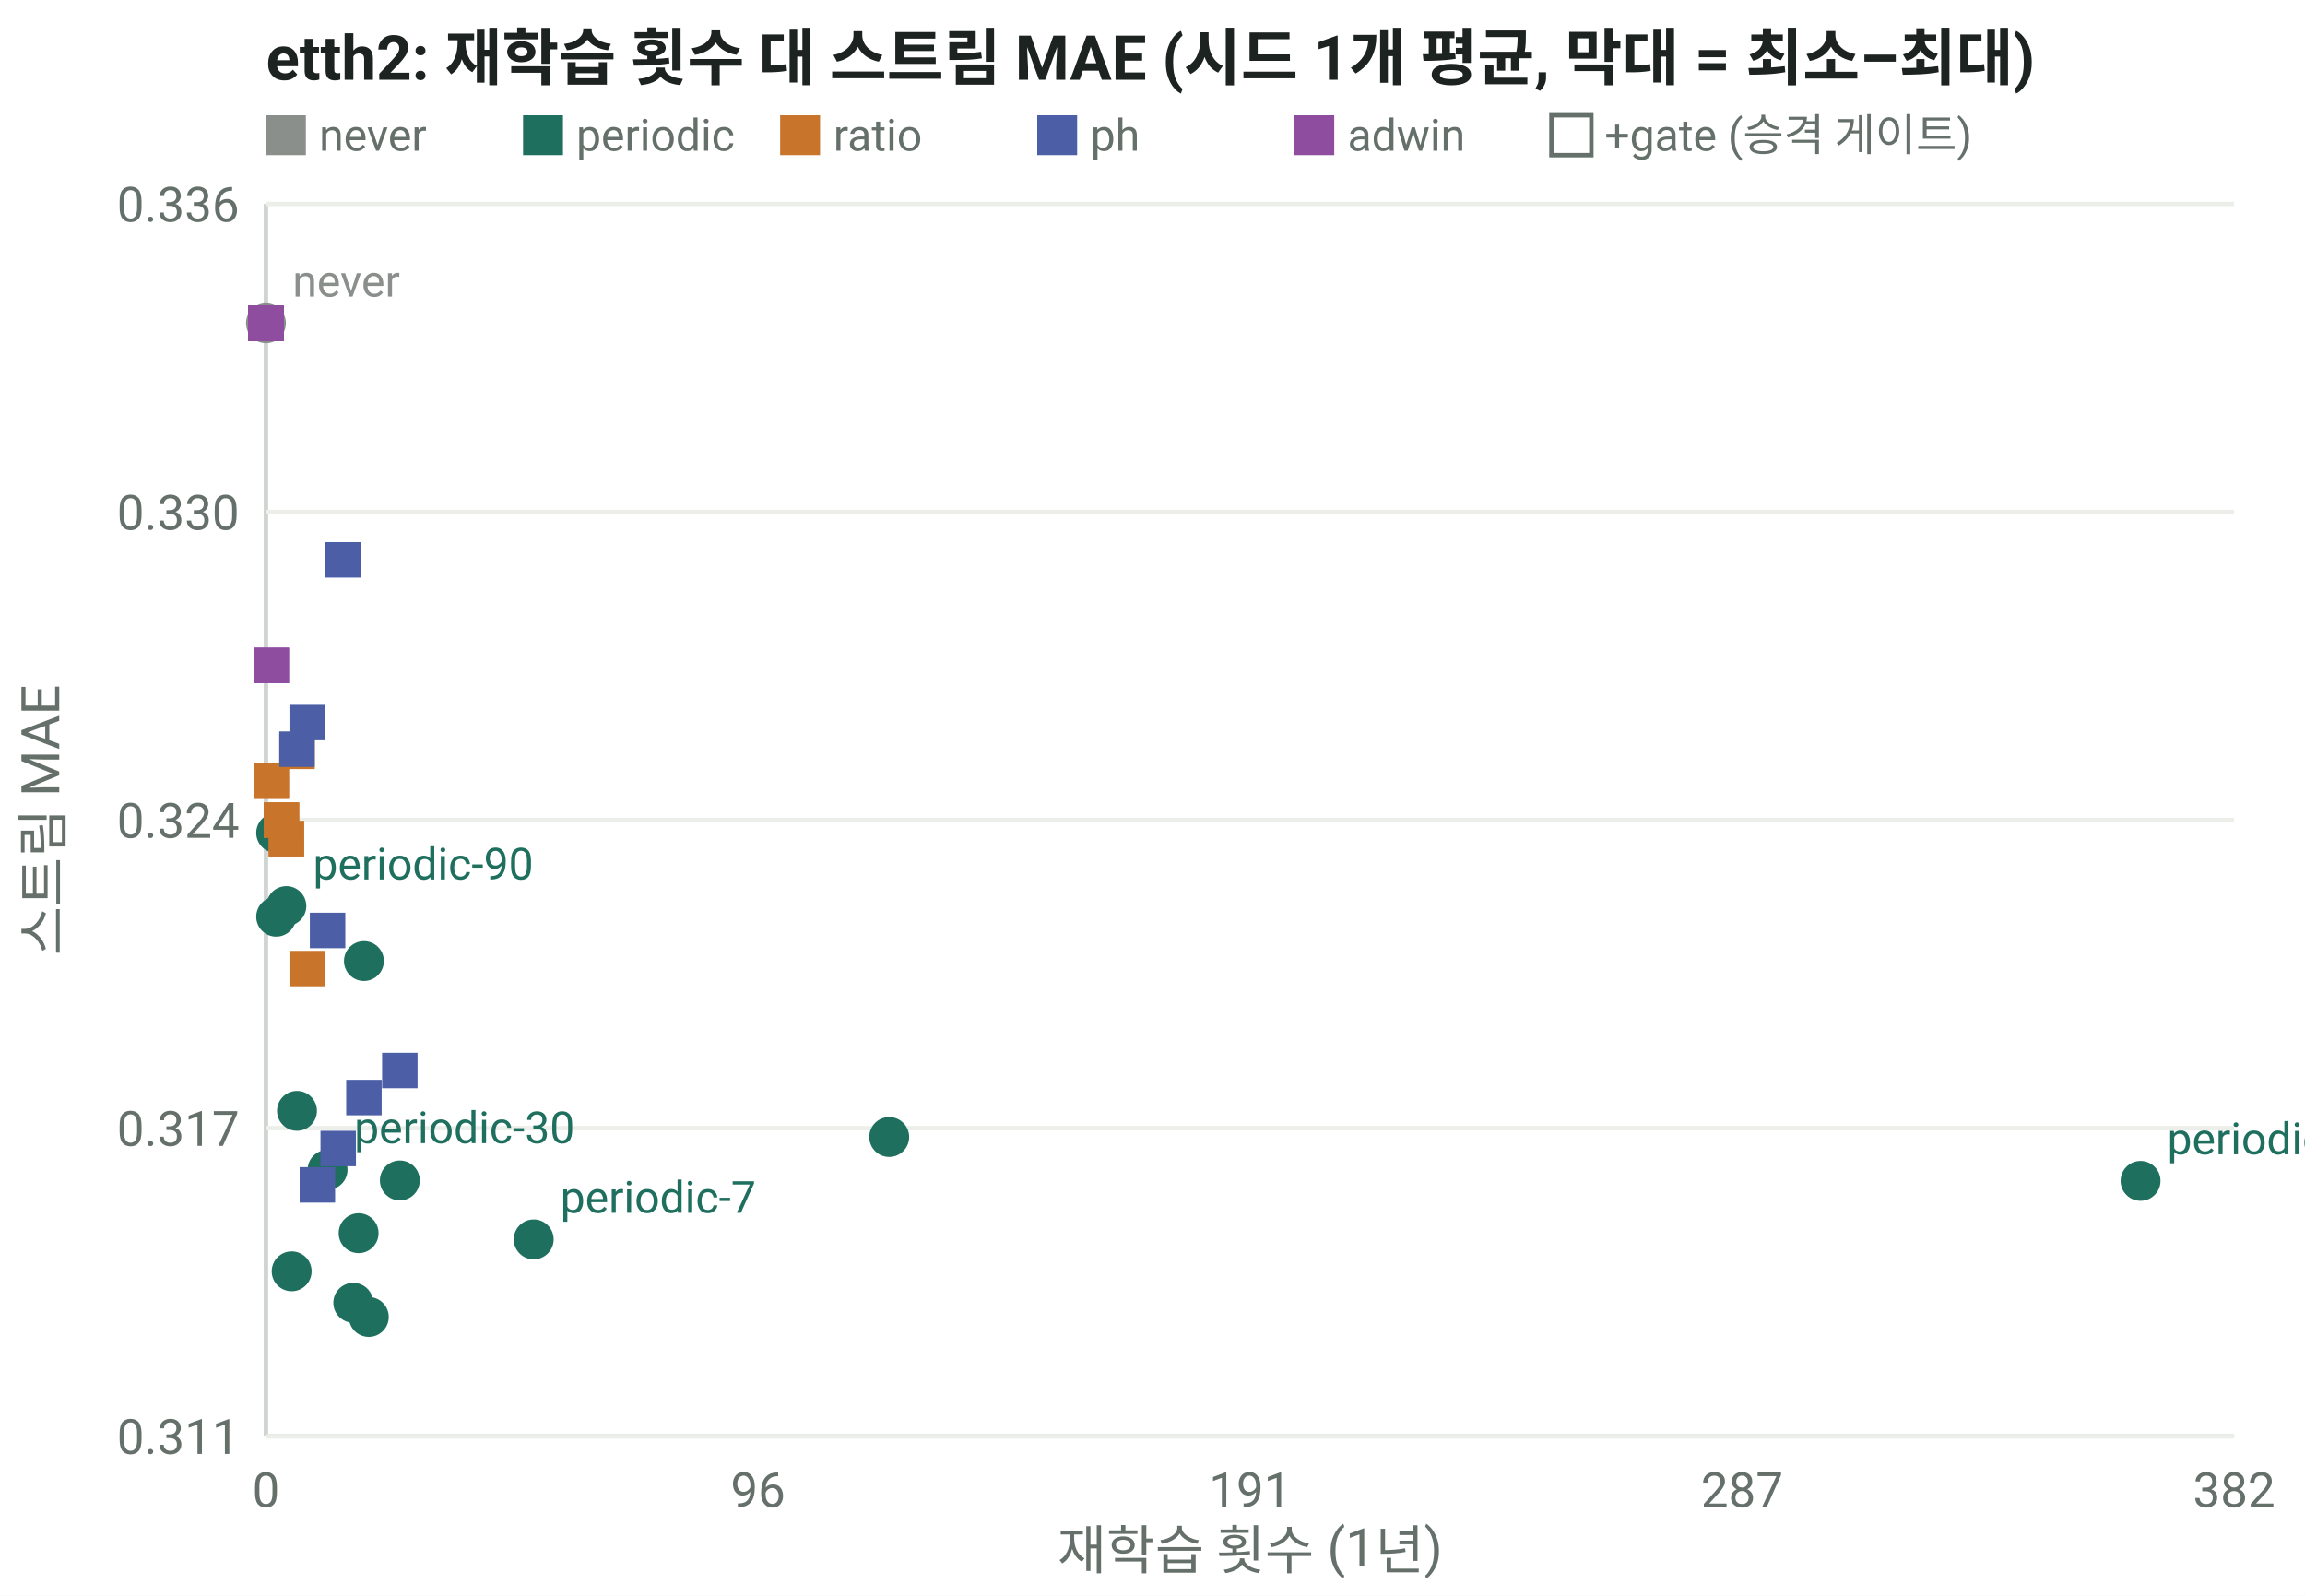
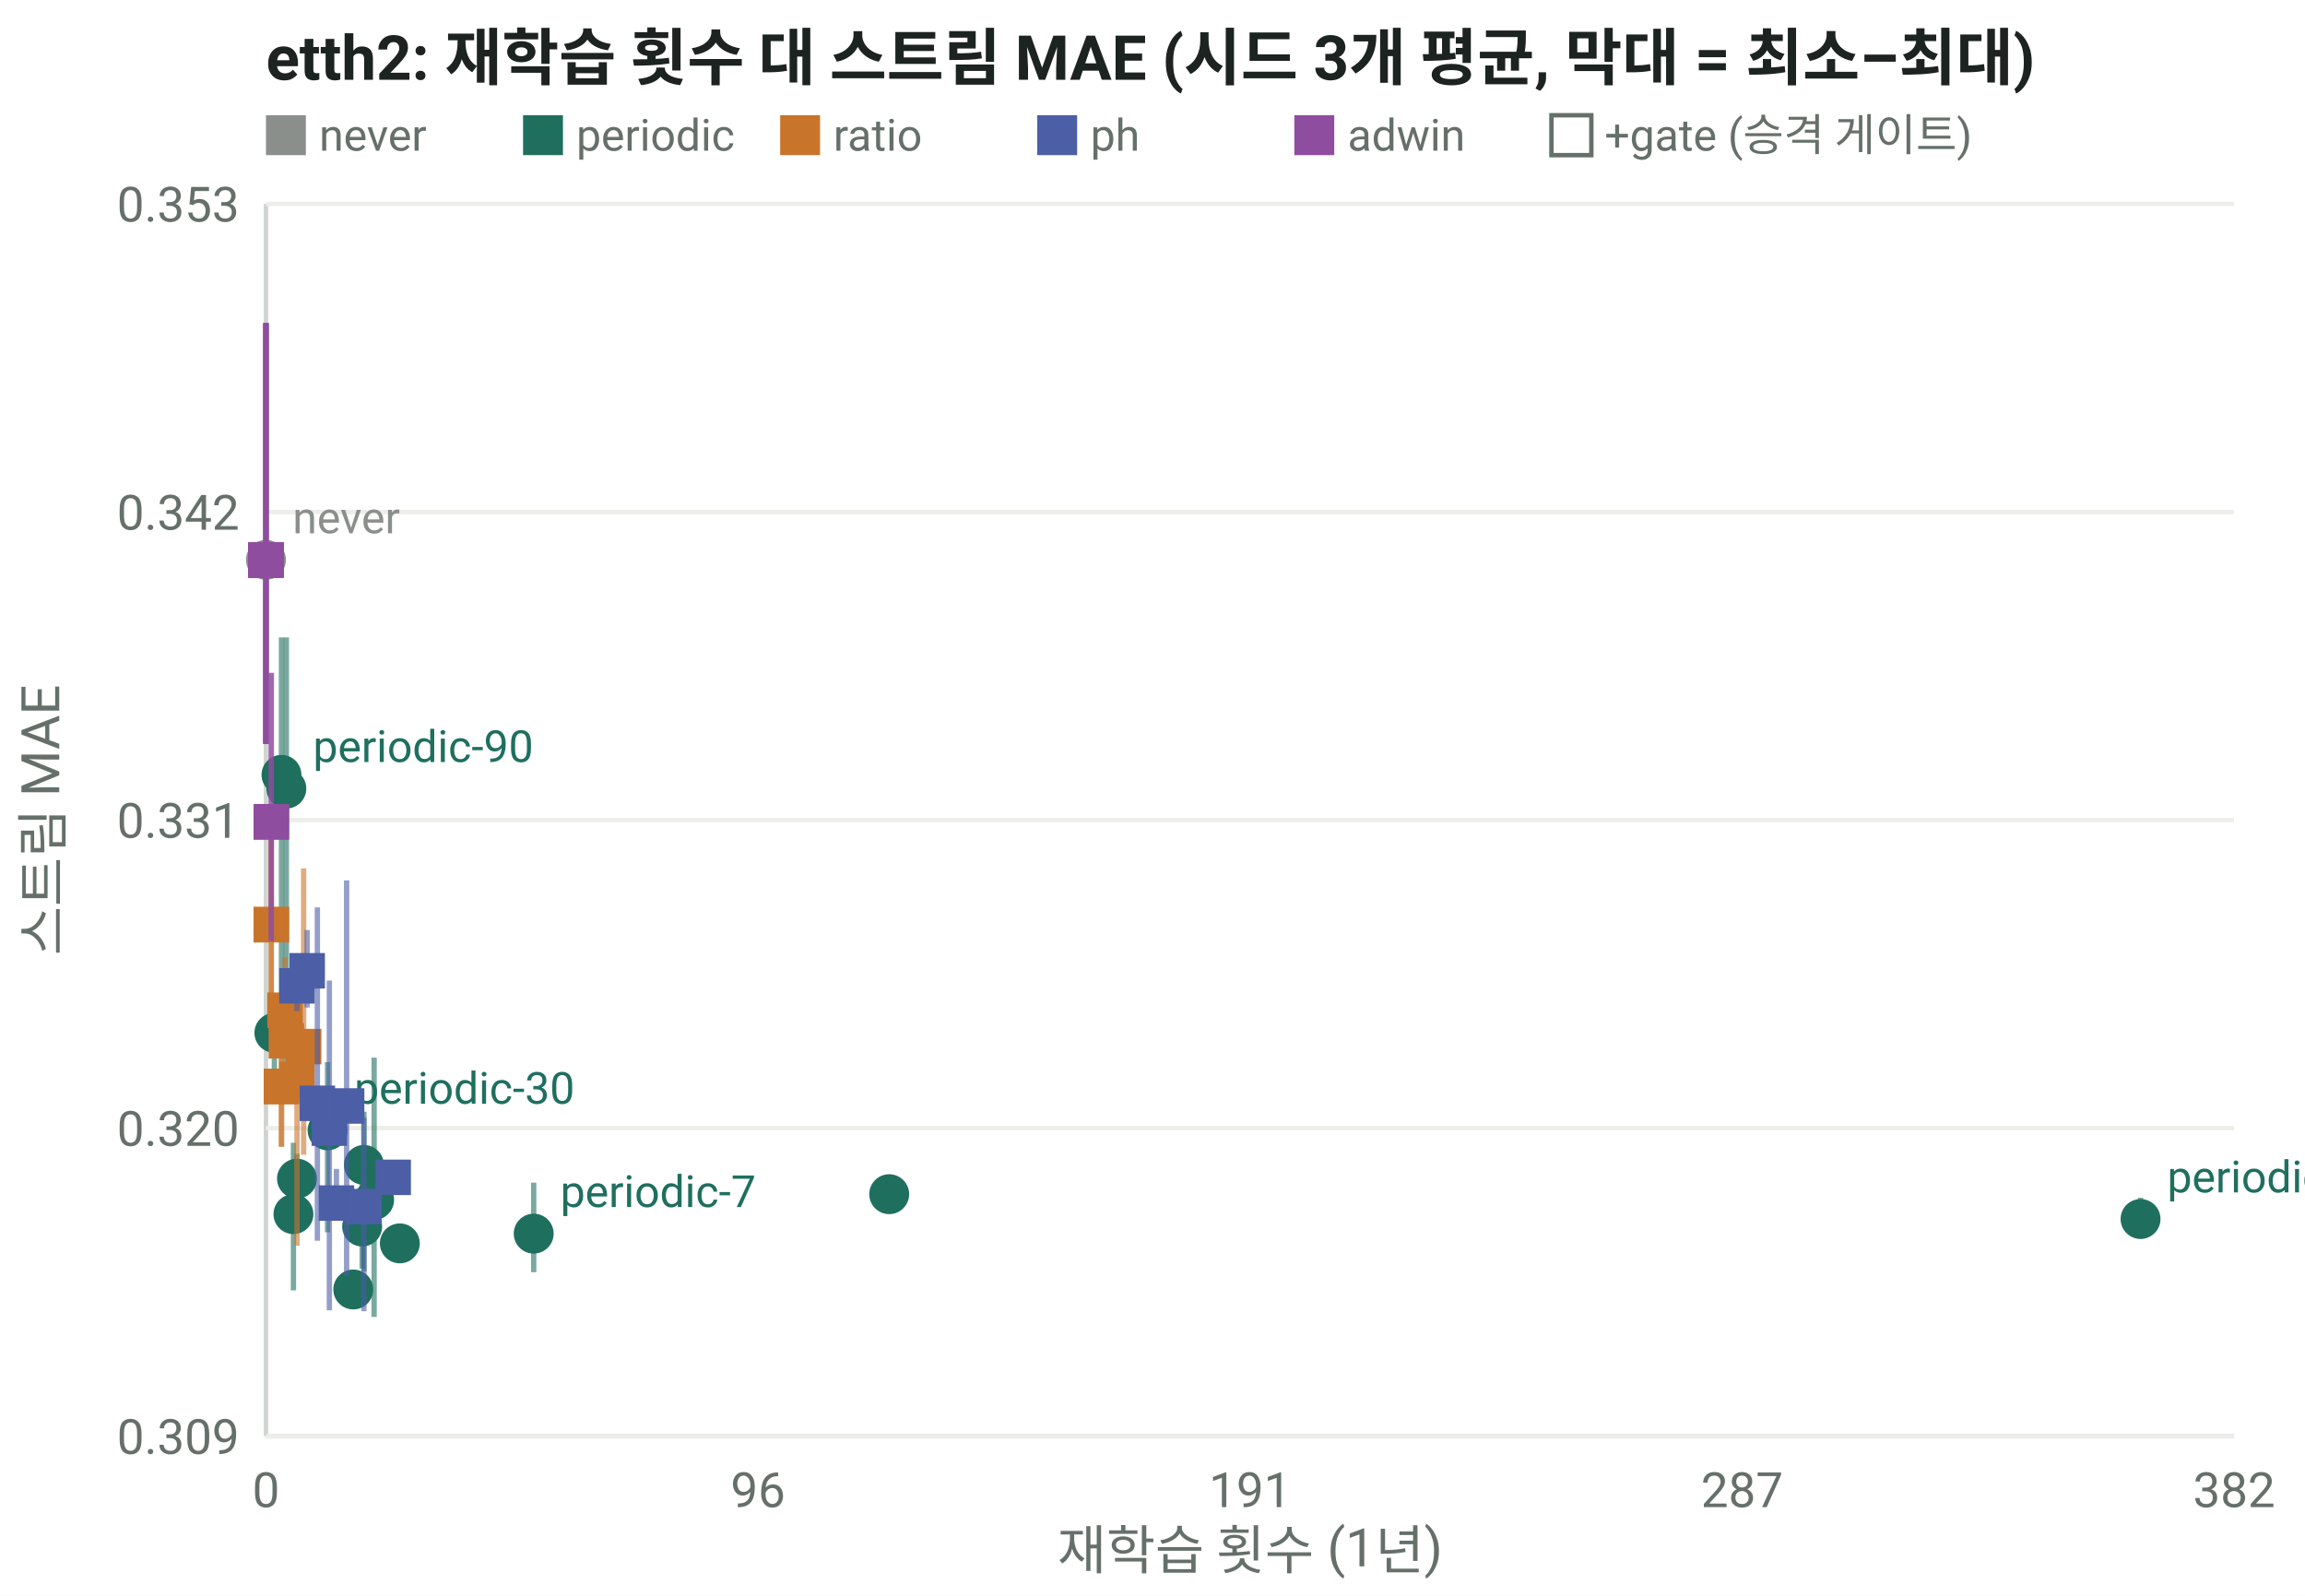
<svg xmlns="http://www.w3.org/2000/svg" viewBox="0 0 520 360" width="520" height="360" font-family="system-ui, -apple-system, Segoe UI, Roboto, Noto Sans KR, sans-serif" font-size="12">
  <rect width="520" height="360" fill="white" />
-   <text x="60" y="18" font-size="14" font-weight="600" fill="#1d2320">etth2: 재학습 횟수 대 스트림 MAE (시드 1개 평균, 막대 = 최소–최대)</text>
+   <text x="60" y="18" font-size="14" font-weight="600" fill="#1d2320">etth2: 재학습 횟수 대 스트림 MAE (시드 3개 평균, 막대 = 최소–최대)</text>
  <text x="282.0" y="354" text-anchor="middle" fill="#66706a">재학습 횟수 (1년)</text>
  <text transform="translate(14,185.0) rotate(-90)" text-anchor="middle" fill="#66706a">스트림 MAE</text>
  <line x1="60" x2="504" y1="324" y2="324" stroke="#cfd4d0" />
  <line x1="60" x2="60" y1="46" y2="324" stroke="#cfd4d0" />
  <line x1="60" x2="504" y1="324.0" y2="324.0" stroke="#eceeea" />
-   <text x="54" y="328.0" text-anchor="end" fill="#66706a" font-size="11">0.311</text>
+   <text x="54" y="328.0" text-anchor="end" fill="#66706a" font-size="11">0.309</text>
  <text x="60.0" y="340" text-anchor="middle" fill="#66706a" font-size="11">0</text>
  <line x1="60" x2="504" y1="254.5" y2="254.5" stroke="#eceeea" />
-   <text x="54" y="258.5" text-anchor="end" fill="#66706a" font-size="11">0.317</text>
+   <text x="54" y="258.5" text-anchor="end" fill="#66706a" font-size="11">0.320</text>
  <text x="171.0" y="340" text-anchor="middle" fill="#66706a" font-size="11">96</text>
  <line x1="60" x2="504" y1="185.0" y2="185.0" stroke="#eceeea" />
-   <text x="54" y="189.0" text-anchor="end" fill="#66706a" font-size="11">0.324</text>
+   <text x="54" y="189.0" text-anchor="end" fill="#66706a" font-size="11">0.331</text>
  <text x="282.0" y="340" text-anchor="middle" fill="#66706a" font-size="11">191</text>
  <line x1="60" x2="504" y1="115.5" y2="115.5" stroke="#eceeea" />
-   <text x="54" y="119.5" text-anchor="end" fill="#66706a" font-size="11">0.330</text>
+   <text x="54" y="119.5" text-anchor="end" fill="#66706a" font-size="11">0.342</text>
  <text x="393.0" y="340" text-anchor="middle" fill="#66706a" font-size="11">287</text>
  <line x1="60" x2="504" y1="46.0" y2="46.0" stroke="#eceeea" />
-   <text x="54" y="50.0" text-anchor="end" fill="#66706a" font-size="11">0.336</text>
+   <text x="54" y="50.0" text-anchor="end" fill="#66706a" font-size="11">0.353</text>
  <text x="504.0" y="340" text-anchor="middle" fill="#66706a" font-size="11">382</text>
-   <line x1="60.0" x2="60.0" y1="72.9" y2="72.9" stroke="#8a8f8c" stroke-width="1.2" opacity=".6" />
-   <circle cx="60.0" cy="72.9" r="4.5" fill="#8a8f8c" />
-   <text x="66.0" y="66.9" font-size="10" fill="#8a8f8c">never</text>
-   <line x1="482.9" x2="482.9" y1="266.4" y2="266.4" stroke="#1f6f5f" stroke-width="1.2" opacity=".6" />
-   <circle cx="482.9" cy="266.4" r="4.5" fill="#1f6f5f" />
-   <text x="488.9" y="260.4" font-size="10" fill="#1f6f5f">periodic-1</text>
-   <line x1="83.2" x2="83.2" y1="297.1" y2="297.1" stroke="#1f6f5f" stroke-width="1.2" opacity=".6" />
-   <circle cx="83.2" cy="297.1" r="4.5" fill="#1f6f5f" />
-   <line x1="200.6" x2="200.6" y1="256.5" y2="256.5" stroke="#1f6f5f" stroke-width="1.2" opacity=".6" />
-   <circle cx="200.6" cy="256.5" r="4.5" fill="#1f6f5f" />
-   <line x1="82.1" x2="82.1" y1="216.8" y2="216.8" stroke="#1f6f5f" stroke-width="1.2" opacity=".6" />
-   <circle cx="82.1" cy="216.8" r="4.5" fill="#1f6f5f" />
-   <line x1="120.4" x2="120.4" y1="279.6" y2="279.6" stroke="#1f6f5f" stroke-width="1.2" opacity=".6" />
-   <circle cx="120.4" cy="279.6" r="4.5" fill="#1f6f5f" />
-   <text x="126.4" y="273.6" font-size="10" fill="#1f6f5f">periodic-7</text>
-   <line x1="80.9" x2="80.9" y1="278.2" y2="278.2" stroke="#1f6f5f" stroke-width="1.2" opacity=".6" />
-   <circle cx="80.9" cy="278.2" r="4.5" fill="#1f6f5f" />
-   <line x1="90.2" x2="90.2" y1="266.3" y2="266.3" stroke="#1f6f5f" stroke-width="1.2" opacity=".6" />
-   <circle cx="90.2" cy="266.3" r="4.5" fill="#1f6f5f" />
-   <line x1="79.7" x2="79.7" y1="293.9" y2="293.9" stroke="#1f6f5f" stroke-width="1.2" opacity=".6" />
-   <circle cx="79.7" cy="293.9" r="4.5" fill="#1f6f5f" />
-   <line x1="73.9" x2="73.9" y1="263.9" y2="263.9" stroke="#1f6f5f" stroke-width="1.2" opacity=".6" />
-   <circle cx="73.9" cy="263.9" r="4.5" fill="#1f6f5f" />
-   <text x="79.9" y="257.9" font-size="10" fill="#1f6f5f">periodic-30</text>
-   <line x1="65.8" x2="65.8" y1="286.8" y2="286.8" stroke="#1f6f5f" stroke-width="1.2" opacity=".6" />
-   <circle cx="65.8" cy="286.8" r="4.5" fill="#1f6f5f" />
-   <line x1="67.0" x2="67.0" y1="250.6" y2="250.6" stroke="#1f6f5f" stroke-width="1.2" opacity=".6" />
-   <circle cx="67.0" cy="250.6" r="4.5" fill="#1f6f5f" />
-   <line x1="62.3" x2="62.3" y1="206.8" y2="206.8" stroke="#1f6f5f" stroke-width="1.2" opacity=".6" />
-   <circle cx="62.3" cy="206.8" r="4.5" fill="#1f6f5f" />
-   <line x1="64.6" x2="64.6" y1="204.4" y2="204.4" stroke="#1f6f5f" stroke-width="1.2" opacity=".6" />
-   <circle cx="64.6" cy="204.4" r="4.5" fill="#1f6f5f" />
-   <text x="70.6" y="198.4" font-size="10" fill="#1f6f5f">periodic-90</text>
-   <line x1="62.3" x2="62.3" y1="187.9" y2="187.9" stroke="#1f6f5f" stroke-width="1.2" opacity=".6" />
-   <circle cx="62.3" cy="187.9" r="4.5" fill="#1f6f5f" />
-   <line x1="69.3" x2="69.3" y1="218.5" y2="218.5" stroke="#c8742b" stroke-width="1.2" opacity=".6" />
-   <rect x="65.3" y="214.5" width="8" height="8" fill="#c8742b" />
-   <line x1="67.0" x2="67.0" y1="169.5" y2="169.5" stroke="#c8742b" stroke-width="1.2" opacity=".6" />
-   <rect x="63.0" y="165.5" width="8" height="8" fill="#c8742b" />
-   <line x1="64.6" x2="64.6" y1="189.2" y2="189.2" stroke="#c8742b" stroke-width="1.2" opacity=".6" />
-   <rect x="60.6" y="185.2" width="8" height="8" fill="#c8742b" />
-   <line x1="64.6" x2="64.6" y1="189.2" y2="189.2" stroke="#c8742b" stroke-width="1.2" opacity=".6" />
-   <rect x="60.6" y="185.2" width="8" height="8" fill="#c8742b" />
-   <line x1="63.5" x2="63.5" y1="185.0" y2="185.0" stroke="#c8742b" stroke-width="1.2" opacity=".6" />
-   <rect x="59.5" y="181.0" width="8" height="8" fill="#c8742b" />
-   <line x1="63.5" x2="63.5" y1="185.0" y2="185.0" stroke="#c8742b" stroke-width="1.2" opacity=".6" />
-   <rect x="59.5" y="181.0" width="8" height="8" fill="#c8742b" />
-   <line x1="61.2" x2="61.2" y1="176.2" y2="176.2" stroke="#c8742b" stroke-width="1.2" opacity=".6" />
-   <rect x="57.2" y="172.2" width="8" height="8" fill="#c8742b" />
-   <line x1="61.2" x2="61.2" y1="176.2" y2="176.2" stroke="#c8742b" stroke-width="1.2" opacity=".6" />
-   <rect x="57.2" y="172.2" width="8" height="8" fill="#c8742b" />
-   <line x1="90.2" x2="90.2" y1="241.5" y2="241.5" stroke="#4b5ea6" stroke-width="1.2" opacity=".6" />
-   <rect x="86.2" y="237.5" width="8" height="8" fill="#4b5ea6" />
-   <line x1="76.3" x2="76.3" y1="259.1" y2="259.1" stroke="#4b5ea6" stroke-width="1.2" opacity=".6" />
-   <rect x="72.3" y="255.1" width="8" height="8" fill="#4b5ea6" />
-   <line x1="82.1" x2="82.1" y1="247.6" y2="247.6" stroke="#4b5ea6" stroke-width="1.2" opacity=".6" />
-   <rect x="78.1" y="243.6" width="8" height="8" fill="#4b5ea6" />
-   <line x1="73.9" x2="73.9" y1="209.9" y2="209.9" stroke="#4b5ea6" stroke-width="1.2" opacity=".6" />
-   <rect x="69.9" y="205.9" width="8" height="8" fill="#4b5ea6" />
-   <line x1="77.4" x2="77.4" y1="126.3" y2="126.3" stroke="#4b5ea6" stroke-width="1.2" opacity=".6" />
-   <rect x="73.4" y="122.3" width="8" height="8" fill="#4b5ea6" />
-   <line x1="71.6" x2="71.6" y1="267.3" y2="267.3" stroke="#4b5ea6" stroke-width="1.2" opacity=".6" />
-   <rect x="67.6" y="263.3" width="8" height="8" fill="#4b5ea6" />
-   <line x1="69.3" x2="69.3" y1="163.0" y2="163.0" stroke="#4b5ea6" stroke-width="1.2" opacity=".6" />
-   <rect x="65.3" y="159.0" width="8" height="8" fill="#4b5ea6" />
-   <line x1="67.0" x2="67.0" y1="169.0" y2="169.0" stroke="#4b5ea6" stroke-width="1.2" opacity=".6" />
-   <rect x="63.0" y="165.0" width="8" height="8" fill="#4b5ea6" />
-   <line x1="60.0" x2="60.0" y1="72.9" y2="72.9" stroke="#8e4d9e" stroke-width="1.2" opacity=".6" />
-   <rect x="56.0" y="68.9" width="8" height="8" fill="#8e4d9e" />
-   <line x1="60.0" x2="60.0" y1="72.9" y2="72.9" stroke="#8e4d9e" stroke-width="1.2" opacity=".6" />
-   <rect x="56.0" y="68.9" width="8" height="8" fill="#8e4d9e" />
-   <line x1="60.0" x2="60.0" y1="72.9" y2="72.9" stroke="#8e4d9e" stroke-width="1.2" opacity=".6" />
-   <rect x="56.0" y="68.9" width="8" height="8" fill="#8e4d9e" />
-   <line x1="60.0" x2="60.0" y1="72.9" y2="72.9" stroke="#8e4d9e" stroke-width="1.2" opacity=".6" />
-   <rect x="56.0" y="68.9" width="8" height="8" fill="#8e4d9e" />
-   <line x1="60.0" x2="60.0" y1="72.9" y2="72.9" stroke="#8e4d9e" stroke-width="1.2" opacity=".6" />
-   <rect x="56.0" y="68.9" width="8" height="8" fill="#8e4d9e" />
-   <line x1="60.0" x2="60.0" y1="72.9" y2="72.9" stroke="#8e4d9e" stroke-width="1.2" opacity=".6" />
-   <rect x="56.0" y="68.9" width="8" height="8" fill="#8e4d9e" />
-   <line x1="61.2" x2="61.2" y1="150.1" y2="150.1" stroke="#8e4d9e" stroke-width="1.2" opacity=".6" />
-   <rect x="57.2" y="146.1" width="8" height="8" fill="#8e4d9e" />
-   <line x1="61.2" x2="61.2" y1="150.1" y2="150.1" stroke="#8e4d9e" stroke-width="1.2" opacity=".6" />
-   <rect x="57.2" y="146.1" width="8" height="8" fill="#8e4d9e" />
+   <line x1="60.0" x2="60.0" y1="167.8" y2="72.9" stroke="#8a8f8c" stroke-width="1.2" opacity=".6" />
+   <circle cx="60.0" cy="126.3" r="4.5" fill="#8a8f8c" />
+   <text x="66.0" y="120.3" font-size="10" fill="#8a8f8c">never</text>
+   <line x1="482.9" x2="482.9" y1="279.4" y2="270.2" stroke="#1f6f5f" stroke-width="1.2" opacity=".6" />
+   <circle cx="482.9" cy="275.0" r="4.5" fill="#1f6f5f" />
+   <text x="488.9" y="269.0" font-size="10" fill="#1f6f5f">periodic-1</text>
+   <line x1="84.4" x2="84.4" y1="297.1" y2="238.6" stroke="#1f6f5f" stroke-width="1.2" opacity=".6" />
+   <circle cx="84.4" cy="270.7" r="4.5" fill="#1f6f5f" />
+   <line x1="200.6" x2="200.6" y1="273.7" y2="266.7" stroke="#1f6f5f" stroke-width="1.2" opacity=".6" />
+   <circle cx="200.6" cy="269.4" r="4.5" fill="#1f6f5f" />
+   <line x1="82.1" x2="82.1" y1="286.8" y2="250.8" stroke="#1f6f5f" stroke-width="1.2" opacity=".6" />
+   <circle cx="82.1" cy="262.8" r="4.5" fill="#1f6f5f" />
+   <line x1="120.4" x2="120.4" y1="287.0" y2="266.8" stroke="#1f6f5f" stroke-width="1.2" opacity=".6" />
+   <circle cx="120.4" cy="278.3" r="4.5" fill="#1f6f5f" />
+   <text x="126.4" y="272.3" font-size="10" fill="#1f6f5f">periodic-7</text>
+   <line x1="81.7" x2="81.7" y1="286.2" y2="262.6" stroke="#1f6f5f" stroke-width="1.2" opacity=".6" />
+   <circle cx="81.7" cy="276.7" r="4.5" fill="#1f6f5f" />
+   <line x1="90.2" x2="90.2" y1="281.3" y2="279.3" stroke="#1f6f5f" stroke-width="1.2" opacity=".6" />
+   <circle cx="90.2" cy="280.5" r="4.5" fill="#1f6f5f" />
+   <line x1="79.7" x2="79.7" y1="295.2" y2="287.0" stroke="#1f6f5f" stroke-width="1.2" opacity=".6" />
+   <circle cx="79.7" cy="290.9" r="4.5" fill="#1f6f5f" />
+   <line x1="73.9" x2="73.9" y1="278.0" y2="239.6" stroke="#1f6f5f" stroke-width="1.2" opacity=".6" />
+   <circle cx="73.9" cy="255.0" r="4.5" fill="#1f6f5f" />
+   <text x="79.9" y="249.0" font-size="10" fill="#1f6f5f">periodic-30</text>
+   <line x1="66.2" x2="66.2" y1="291.1" y2="257.8" stroke="#1f6f5f" stroke-width="1.2" opacity=".6" />
+   <circle cx="66.2" cy="273.9" r="4.5" fill="#1f6f5f" />
+   <line x1="67.0" x2="67.0" y1="270.3" y2="260.3" stroke="#1f6f5f" stroke-width="1.2" opacity=".6" />
+   <circle cx="67.0" cy="265.9" r="4.5" fill="#1f6f5f" />
+   <line x1="61.9" x2="61.9" y1="245.0" y2="224.3" stroke="#1f6f5f" stroke-width="1.2" opacity=".6" />
+   <circle cx="61.9" cy="233.0" r="4.5" fill="#1f6f5f" />
+   <line x1="64.6" x2="64.6" y1="243.6" y2="143.8" stroke="#1f6f5f" stroke-width="1.2" opacity=".6" />
+   <circle cx="64.6" cy="177.9" r="4.5" fill="#1f6f5f" />
+   <text x="70.6" y="171.9" font-size="10" fill="#1f6f5f">periodic-90</text>
+   <line x1="63.5" x2="63.5" y1="234.1" y2="143.8" stroke="#1f6f5f" stroke-width="1.2" opacity=".6" />
+   <circle cx="63.5" cy="174.8" r="4.5" fill="#1f6f5f" />
+   <line x1="68.5" x2="68.5" y1="260.5" y2="195.9" stroke="#c8742b" stroke-width="1.2" opacity=".6" />
+   <rect x="64.5" y="232.1" width="8" height="8" fill="#c8742b" />
+   <line x1="67.0" x2="67.0" y1="281.0" y2="223.5" stroke="#c8742b" stroke-width="1.2" opacity=".6" />
+   <rect x="63.0" y="239.5" width="8" height="8" fill="#c8742b" />
+   <line x1="64.3" x2="64.3" y1="234.9" y2="216.0" stroke="#c8742b" stroke-width="1.2" opacity=".6" />
+   <rect x="60.3" y="223.9" width="8" height="8" fill="#c8742b" />
+   <line x1="64.6" x2="64.6" y1="236.8" y2="232.8" stroke="#c8742b" stroke-width="1.2" opacity=".6" />
+   <rect x="60.6" y="230.8" width="8" height="8" fill="#c8742b" />
+   <line x1="63.5" x2="63.5" y1="258.7" y2="232.4" stroke="#c8742b" stroke-width="1.2" opacity=".6" />
+   <rect x="59.5" y="241.1" width="8" height="8" fill="#c8742b" />
+   <line x1="63.5" x2="63.5" y1="258.7" y2="232.4" stroke="#c8742b" stroke-width="1.2" opacity=".6" />
+   <rect x="59.5" y="241.1" width="8" height="8" fill="#c8742b" />
+   <line x1="61.2" x2="61.2" y1="227.4" y2="183.1" stroke="#c8742b" stroke-width="1.2" opacity=".6" />
+   <rect x="57.2" y="204.6" width="8" height="8" fill="#c8742b" />
+   <line x1="61.2" x2="61.2" y1="227.4" y2="183.1" stroke="#c8742b" stroke-width="1.2" opacity=".6" />
+   <rect x="57.2" y="204.6" width="8" height="8" fill="#c8742b" />
+   <line x1="88.7" x2="88.7" y1="267.4" y2="264.5" stroke="#4b5ea6" stroke-width="1.2" opacity=".6" />
+   <rect x="84.7" y="261.6" width="8" height="8" fill="#4b5ea6" />
+   <line x1="75.9" x2="75.9" y1="275.2" y2="263.7" stroke="#4b5ea6" stroke-width="1.2" opacity=".6" />
+   <rect x="71.9" y="267.4" width="8" height="8" fill="#4b5ea6" />
+   <line x1="82.1" x2="82.1" y1="295.8" y2="252.1" stroke="#4b5ea6" stroke-width="1.2" opacity=".6" />
+   <rect x="78.1" y="268.2" width="8" height="8" fill="#4b5ea6" />
+   <line x1="74.3" x2="74.3" y1="295.6" y2="221.2" stroke="#4b5ea6" stroke-width="1.2" opacity=".6" />
+   <rect x="70.3" y="250.5" width="8" height="8" fill="#4b5ea6" />
+   <line x1="78.2" x2="78.2" y1="287.8" y2="198.6" stroke="#4b5ea6" stroke-width="1.2" opacity=".6" />
+   <rect x="74.2" y="245.5" width="8" height="8" fill="#4b5ea6" />
+   <line x1="71.6" x2="71.6" y1="279.9" y2="204.7" stroke="#4b5ea6" stroke-width="1.2" opacity=".6" />
+   <rect x="67.6" y="244.9" width="8" height="8" fill="#4b5ea6" />
+   <line x1="69.3" x2="69.3" y1="227.3" y2="209.8" stroke="#4b5ea6" stroke-width="1.2" opacity=".6" />
+   <rect x="65.3" y="215.0" width="8" height="8" fill="#4b5ea6" />
+   <line x1="67.0" x2="67.0" y1="228.1" y2="216.0" stroke="#4b5ea6" stroke-width="1.2" opacity=".6" />
+   <rect x="63.0" y="218.4" width="8" height="8" fill="#4b5ea6" />
+   <line x1="60.0" x2="60.0" y1="167.8" y2="72.9" stroke="#8e4d9e" stroke-width="1.2" opacity=".6" />
+   <rect x="56.0" y="122.3" width="8" height="8" fill="#8e4d9e" />
+   <line x1="60.0" x2="60.0" y1="167.8" y2="72.9" stroke="#8e4d9e" stroke-width="1.2" opacity=".6" />
+   <rect x="56.0" y="122.3" width="8" height="8" fill="#8e4d9e" />
+   <line x1="60.0" x2="60.0" y1="167.8" y2="72.9" stroke="#8e4d9e" stroke-width="1.2" opacity=".6" />
+   <rect x="56.0" y="122.3" width="8" height="8" fill="#8e4d9e" />
+   <line x1="60.0" x2="60.0" y1="167.8" y2="72.9" stroke="#8e4d9e" stroke-width="1.2" opacity=".6" />
+   <rect x="56.0" y="122.3" width="8" height="8" fill="#8e4d9e" />
+   <line x1="60.0" x2="60.0" y1="167.8" y2="72.9" stroke="#8e4d9e" stroke-width="1.2" opacity=".6" />
+   <rect x="56.0" y="122.3" width="8" height="8" fill="#8e4d9e" />
+   <line x1="60.0" x2="60.0" y1="167.8" y2="72.9" stroke="#8e4d9e" stroke-width="1.2" opacity=".6" />
+   <rect x="56.0" y="122.3" width="8" height="8" fill="#8e4d9e" />
+   <line x1="61.2" x2="61.2" y1="212.3" y2="151.8" stroke="#8e4d9e" stroke-width="1.2" opacity=".6" />
+   <rect x="57.2" y="181.4" width="8" height="8" fill="#8e4d9e" />
+   <line x1="61.2" x2="61.2" y1="212.3" y2="151.8" stroke="#8e4d9e" stroke-width="1.2" opacity=".6" />
+   <rect x="57.2" y="181.4" width="8" height="8" fill="#8e4d9e" />
  <rect x="60" y="26" width="9" height="9" fill="#8a8f8c" />
  <text x="72" y="34" font-size="10" fill="#66706a">never</text>
  <rect x="118" y="26" width="9" height="9" fill="#1f6f5f" />
  <text x="130" y="34" font-size="10" fill="#66706a">periodic</text>
  <rect x="176" y="26" width="9" height="9" fill="#c8742b" />
  <text x="188" y="34" font-size="10" fill="#66706a">ratio</text>
  <rect x="234" y="26" width="9" height="9" fill="#4b5ea6" />
  <text x="246" y="34" font-size="10" fill="#66706a">ph</text>
  <rect x="292" y="26" width="9" height="9" fill="#8e4d9e" />
  <text x="304" y="34" font-size="10" fill="#66706a">adwin</text>
  <rect x="350" y="26" width="9" height="9" fill="white" stroke="#66706a" />
  <text x="362" y="34" font-size="10" fill="#66706a">+gate (승격 게이트)</text>
</svg>
